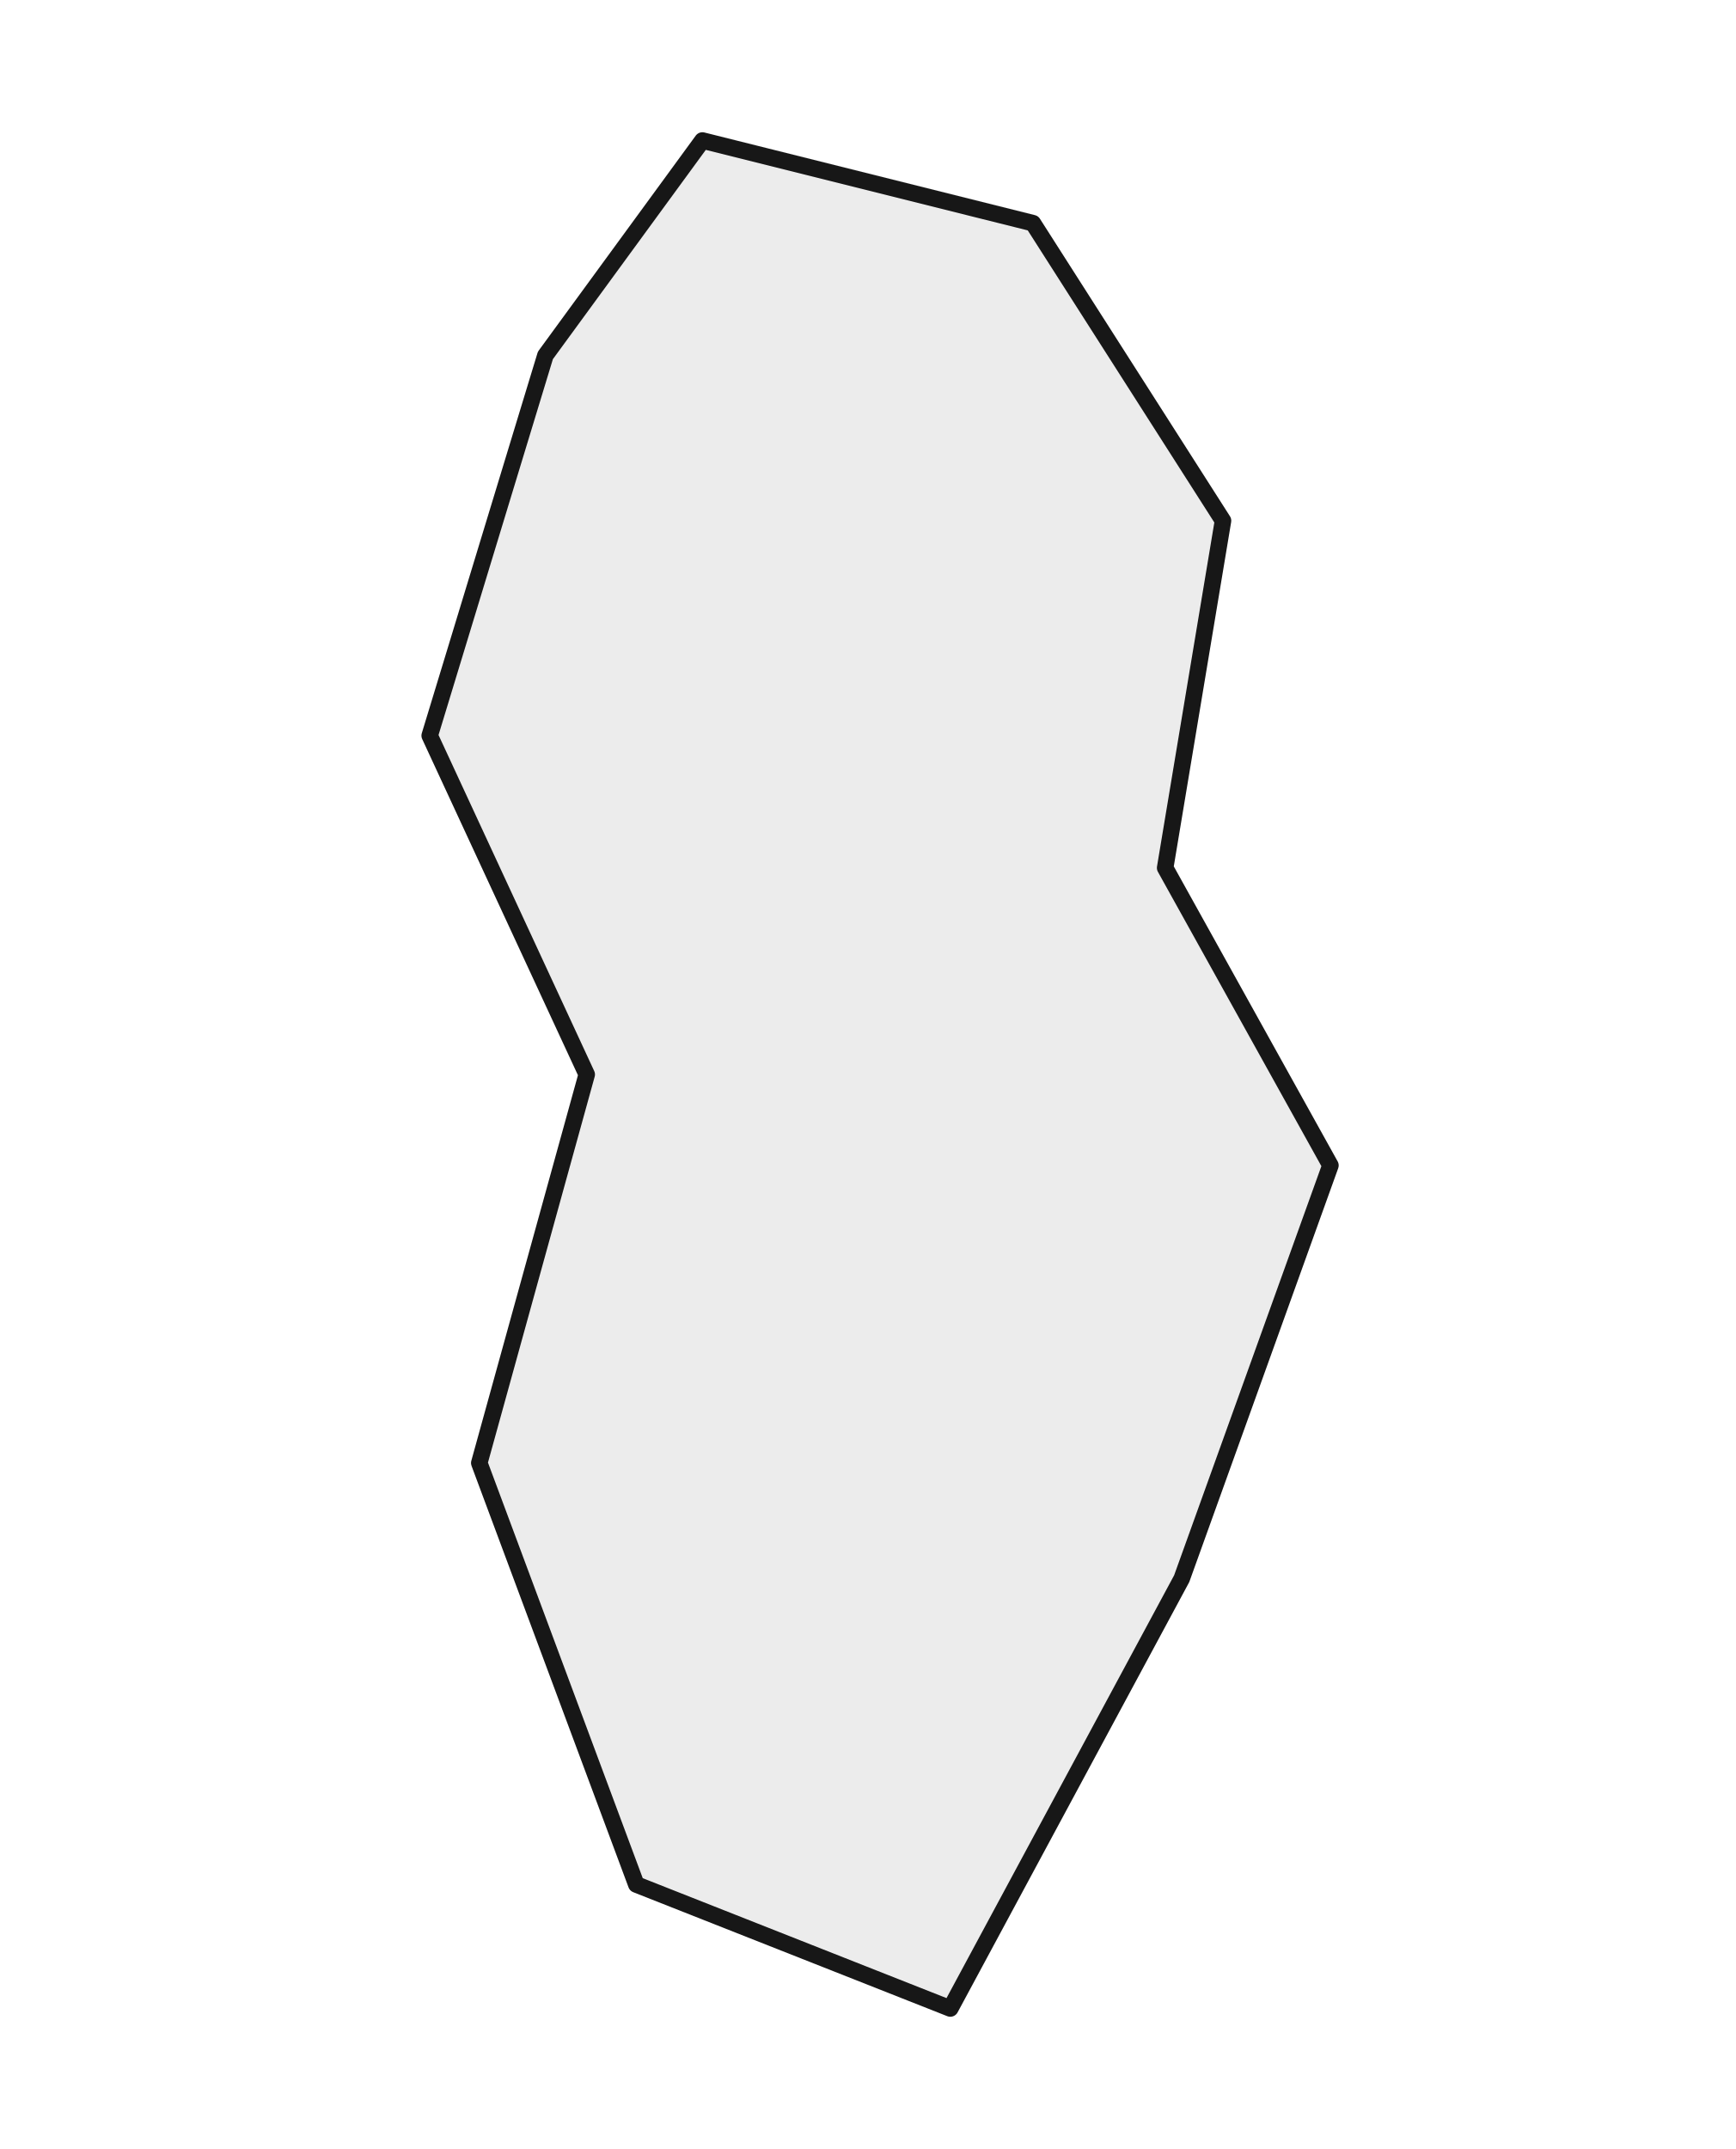
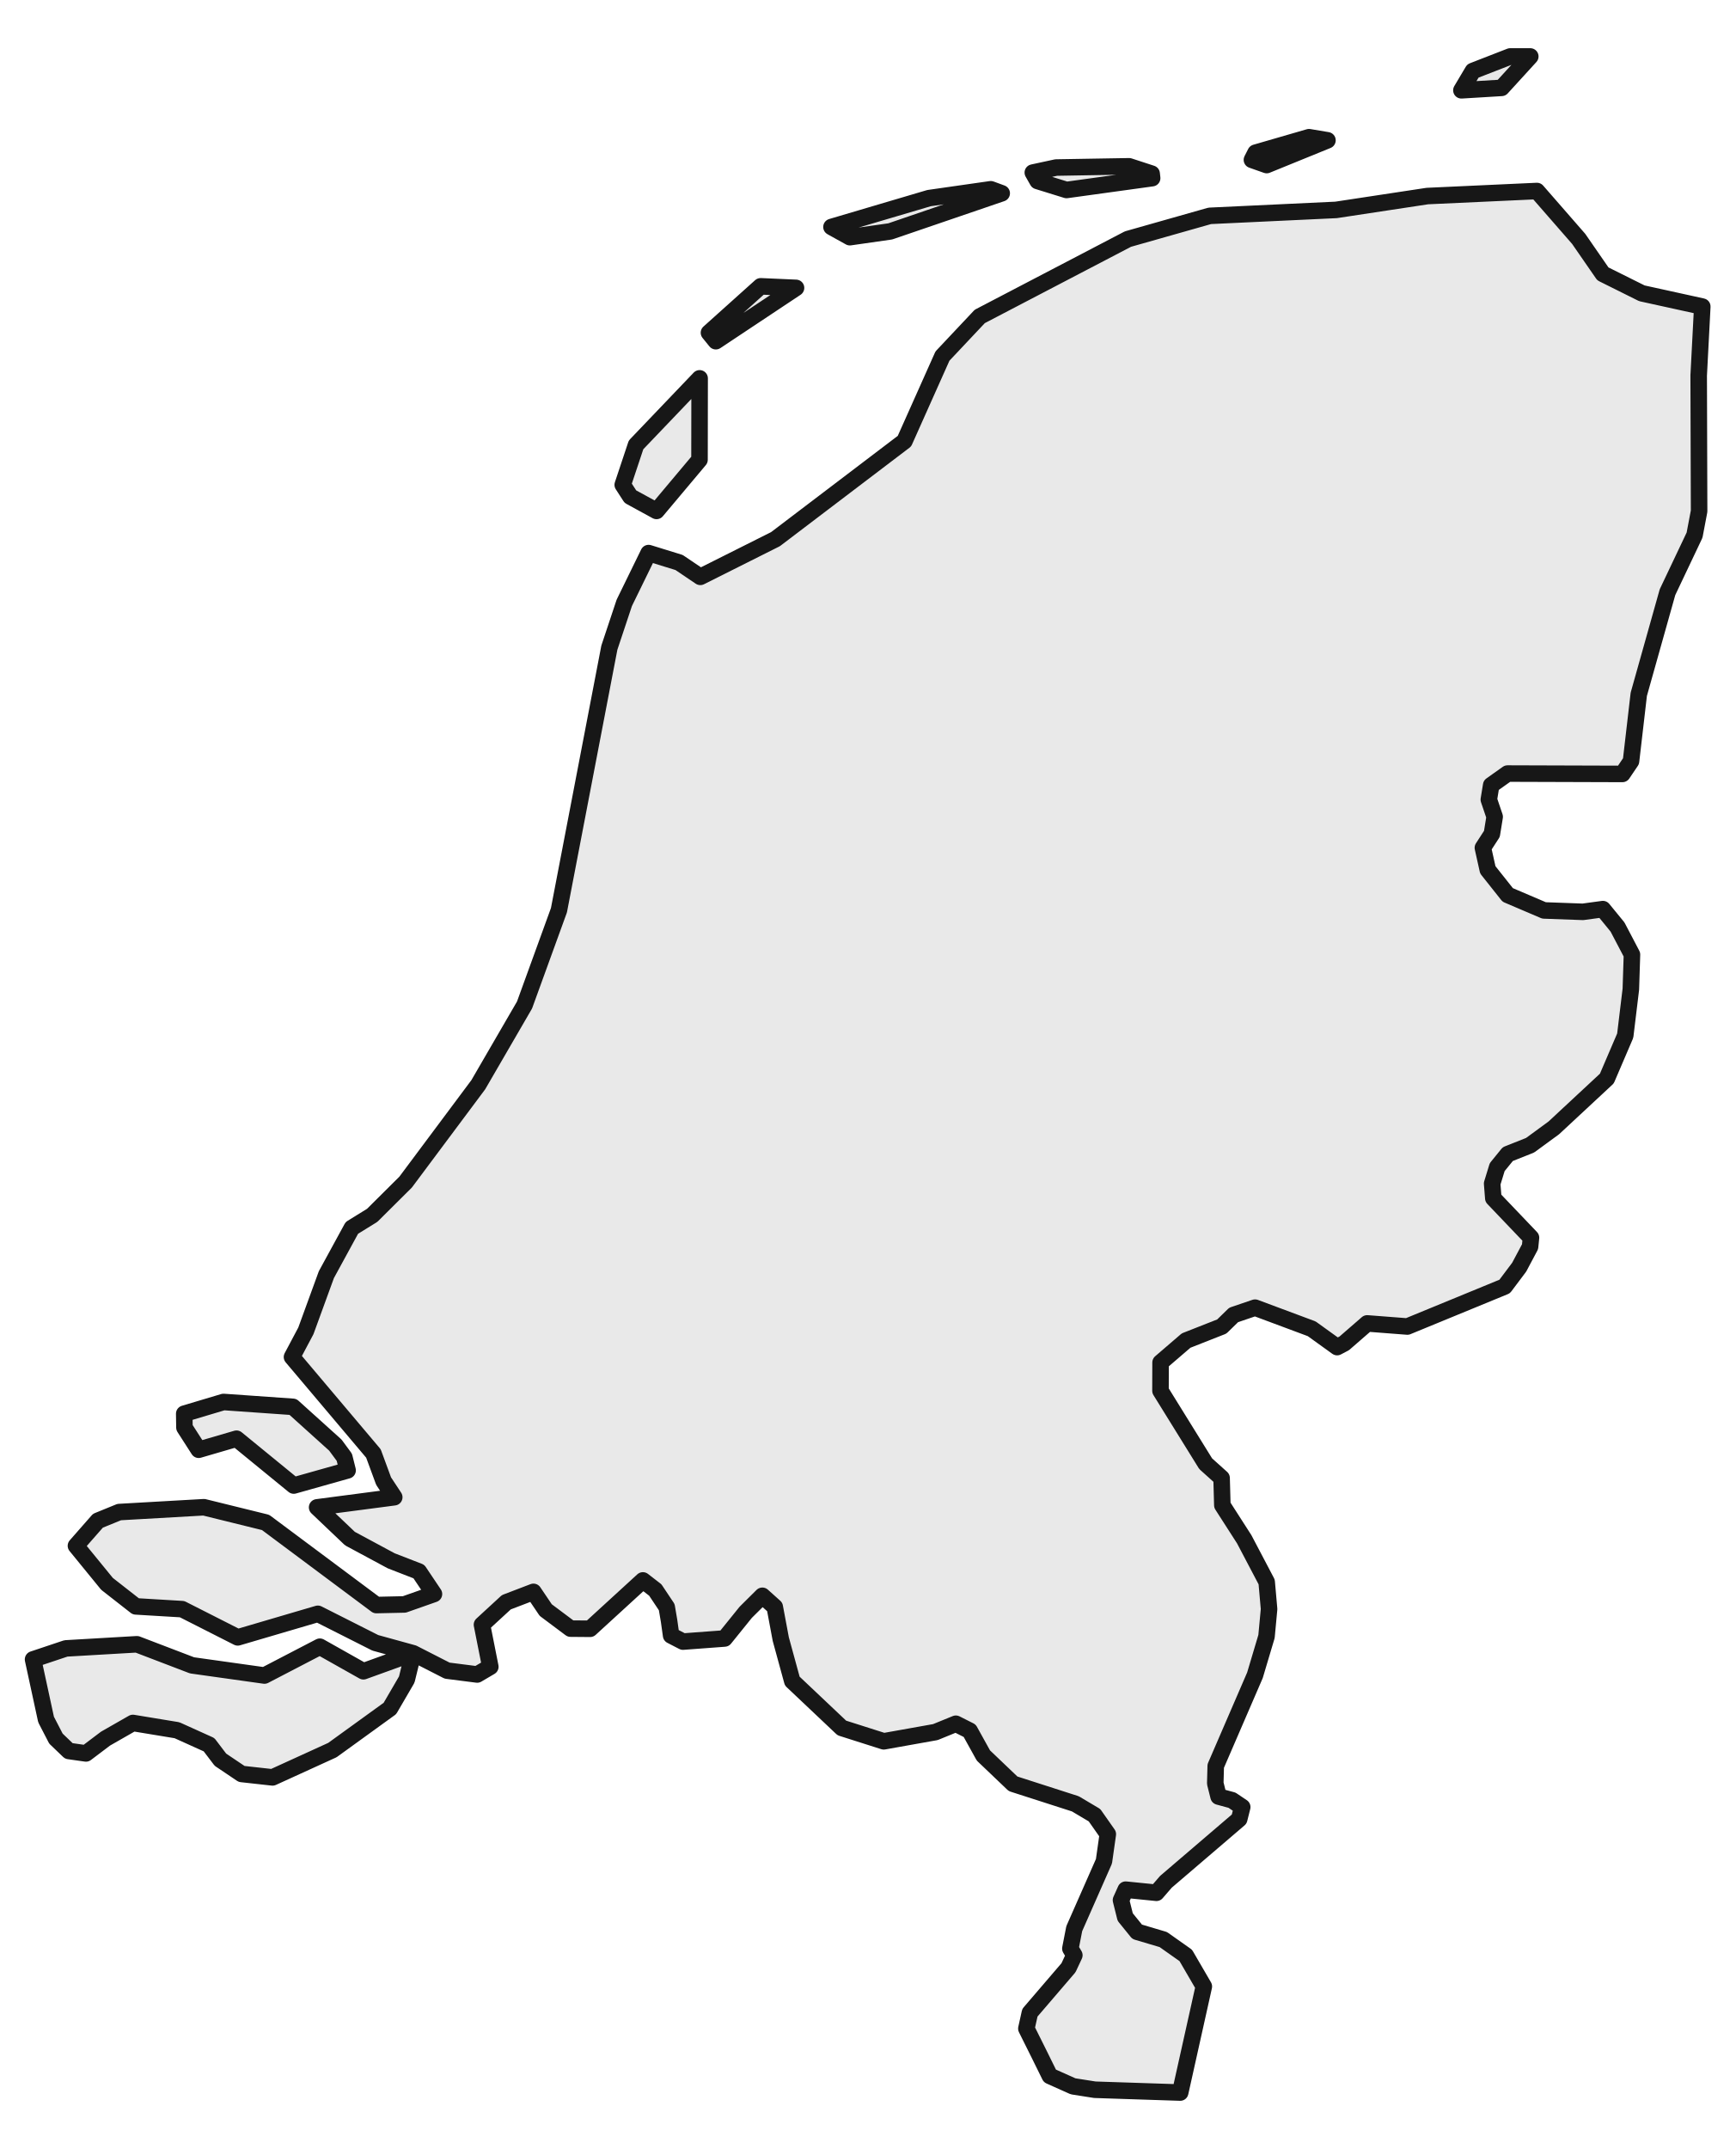
- <svg xmlns="http://www.w3.org/2000/svg" viewBox="0 0 420 520" role="img" aria-label="Netherlands map">
-   <path d="M170 34 250 54 296 126 282 210 322 282 286 382 230 486 154 456 116 354 142 260 104 178 132 86Z" fill="#ececec" stroke="#171717" stroke-width="4" stroke-linejoin="round" />
+ <svg xmlns="http://www.w3.org/2000/svg" width="420" height="520" viewBox="0 0 420 520" fill="none">
+   <path d="M285.64 506.34L274.98 505.99L264.99 505.66L259.71 504.83L254.1 502.32L254.09 502.31L251.53 497.12L248.41 490.86L249.26 487.03L258.61 476.13L260.02 473.11L259.06 471.5L260 466.68L267.19 450.38L268.12 443.82L264.9 439.23L260.27 436.48L245.19 431.63L238.01 424.78L234.69 418.79L231.34 417.1L226.39 419.12L213.9 421.35L203.75 418.12L191.75 406.78L188.97 396.62L187.51 388.83L184.51 386.14L180.48 390.14L175.37 396.47L165.3 397.22L162.43 395.74L161.94 392.25L161.37 388.89L158.6 384.74L155.6 382.42L142.82 394.12L138.08 394.08L132.08 389.59L129.11 385.19L122.55 387.7L116.65 393.13L118.67 403.31L115.49 405.18L108.22 404.25L100 400.05L90.83 397.52L76.93 390.5L57.54 396.2L44.07 389.37L32.87 388.7L25.9 383.25L18.38 374.04L23.7 367.98L28.85 365.88L49.36 364.71L64.28 368.39L91.09 388.38L97.86 388.23L105.03 385.71L101.38 380.27L94.68 377.67L84.7 372.3L76.75 364.74L95.42 362.29L92.84 358.38L90.38 351.7L70.67 328.36L74.03 322.03L78.99 308.43L85.16 297.12L90.08 294.08L98.17 286.04L115.76 262.47L126.95 243.19L135.28 220.25L147.48 156.72L151.09 145.88L156.98 133.83L164.36 136.11L169.5 139.58L187.69 130.46L218.9 106.75L228.1 86.16L237.13 76.57L272.99 57.85L292.8 52.23L323.37 50.79L345.45 47.44L371.98 46.22L382.09 57.81L387.94 66.27L397.38 70.97L412 74.18L411.13 90.86L411.23 123.69L410.13 129.49L403.58 143.29L396.63 168L394.75 184.19L392.67 187.27L364.87 187.18L360.91 189.99L360.34 193.48L361.75 197.64L361.08 201.78L358.9 205.14L360.09 210.48L364.91 216.55L373.7 220.3L383.1 220.64L387.94 219.98L391.48 224.31L394.98 230.98L394.71 239.36L393.35 250.6L388.9 260.98L376.07 272.91L370.32 277.12L364.93 279.26L362.36 282.42L361.14 286.4L361.42 289.94L370.54 299.49L370.32 301.67L367.68 306.63L364.17 311.3L340.62 320.98L330.9 320.23L325.35 325.05L323.62 325.96L317.47 321.53L303.76 316.42L298.58 318.18L295.71 320.98L287.07 324.38L280.89 329.69L280.87 336.53L291.81 354.18L295.66 357.64L295.84 364.22L301.14 372.47L306.57 382.79L307.15 389.35L306.53 395.99L303.73 405.37L294.24 427.32L294.13 431.53L294.93 434.72L298.18 435.6L300.65 437.26L299.92 440.17L282.18 455.35L279.89 458L272.45 457.25L271.31 459.78L272.33 463.87L275.22 467.44L281.55 469.32L286.99 473.16L291.36 480.67L285.64 506.34ZM100 400.05L98.45 406.4L94.37 413.4L80.45 423.47L65.96 430.08L58.48 429.25L53.35 425.8L50.59 422.17L42.84 418.67L32.17 416.91L25.54 420.7L20.8 424.28L16.66 423.69L13.54 420.7L11.15 416.08L8 401.53L15.95 398.87L33.14 397.87L46.48 402.97L64 405.43L77.41 398.46L87.96 404.4L100 400.05ZM321.28 33.95L306.57 39.94L303 38.68L303.88 36.95L316.82 33.2L321.28 33.95ZM278.85 43.11L258.13 45.97L251.13 43.8L249.97 41.76L255.62 40.54L273.28 40.24L278.73 42.02L278.85 43.11ZM192.66 69.66L173.25 82.56L171.59 80.51L184.1 69.28L192.66 69.66ZM215.47 55.99L205.69 57.39L201.24 54.92L224.85 47.94L239.8 45.8L242.44 46.77L215.47 55.99ZM169.3 111.25L158.9 123.63L152.57 120.17L150.72 117.31L153.94 107.65L169.33 91.55L169.3 111.25ZM70.9 340.42L81.16 349.67L83.34 352.62L84.13 355.79L71.1 359.46L57.24 348.13L48.09 350.8L44.64 345.43L44.59 342.08L54.1 339.24L70.9 340.42ZM363.43 21.26L353.7 21.85L356.48 17.17L365.51 13.66L370.37 13.66L363.43 21.26Z" fill="#E9E9E9" stroke="#171717" stroke-width="4" stroke-linejoin="round" stroke-linecap="round" fill-rule="evenodd" />
</svg>
